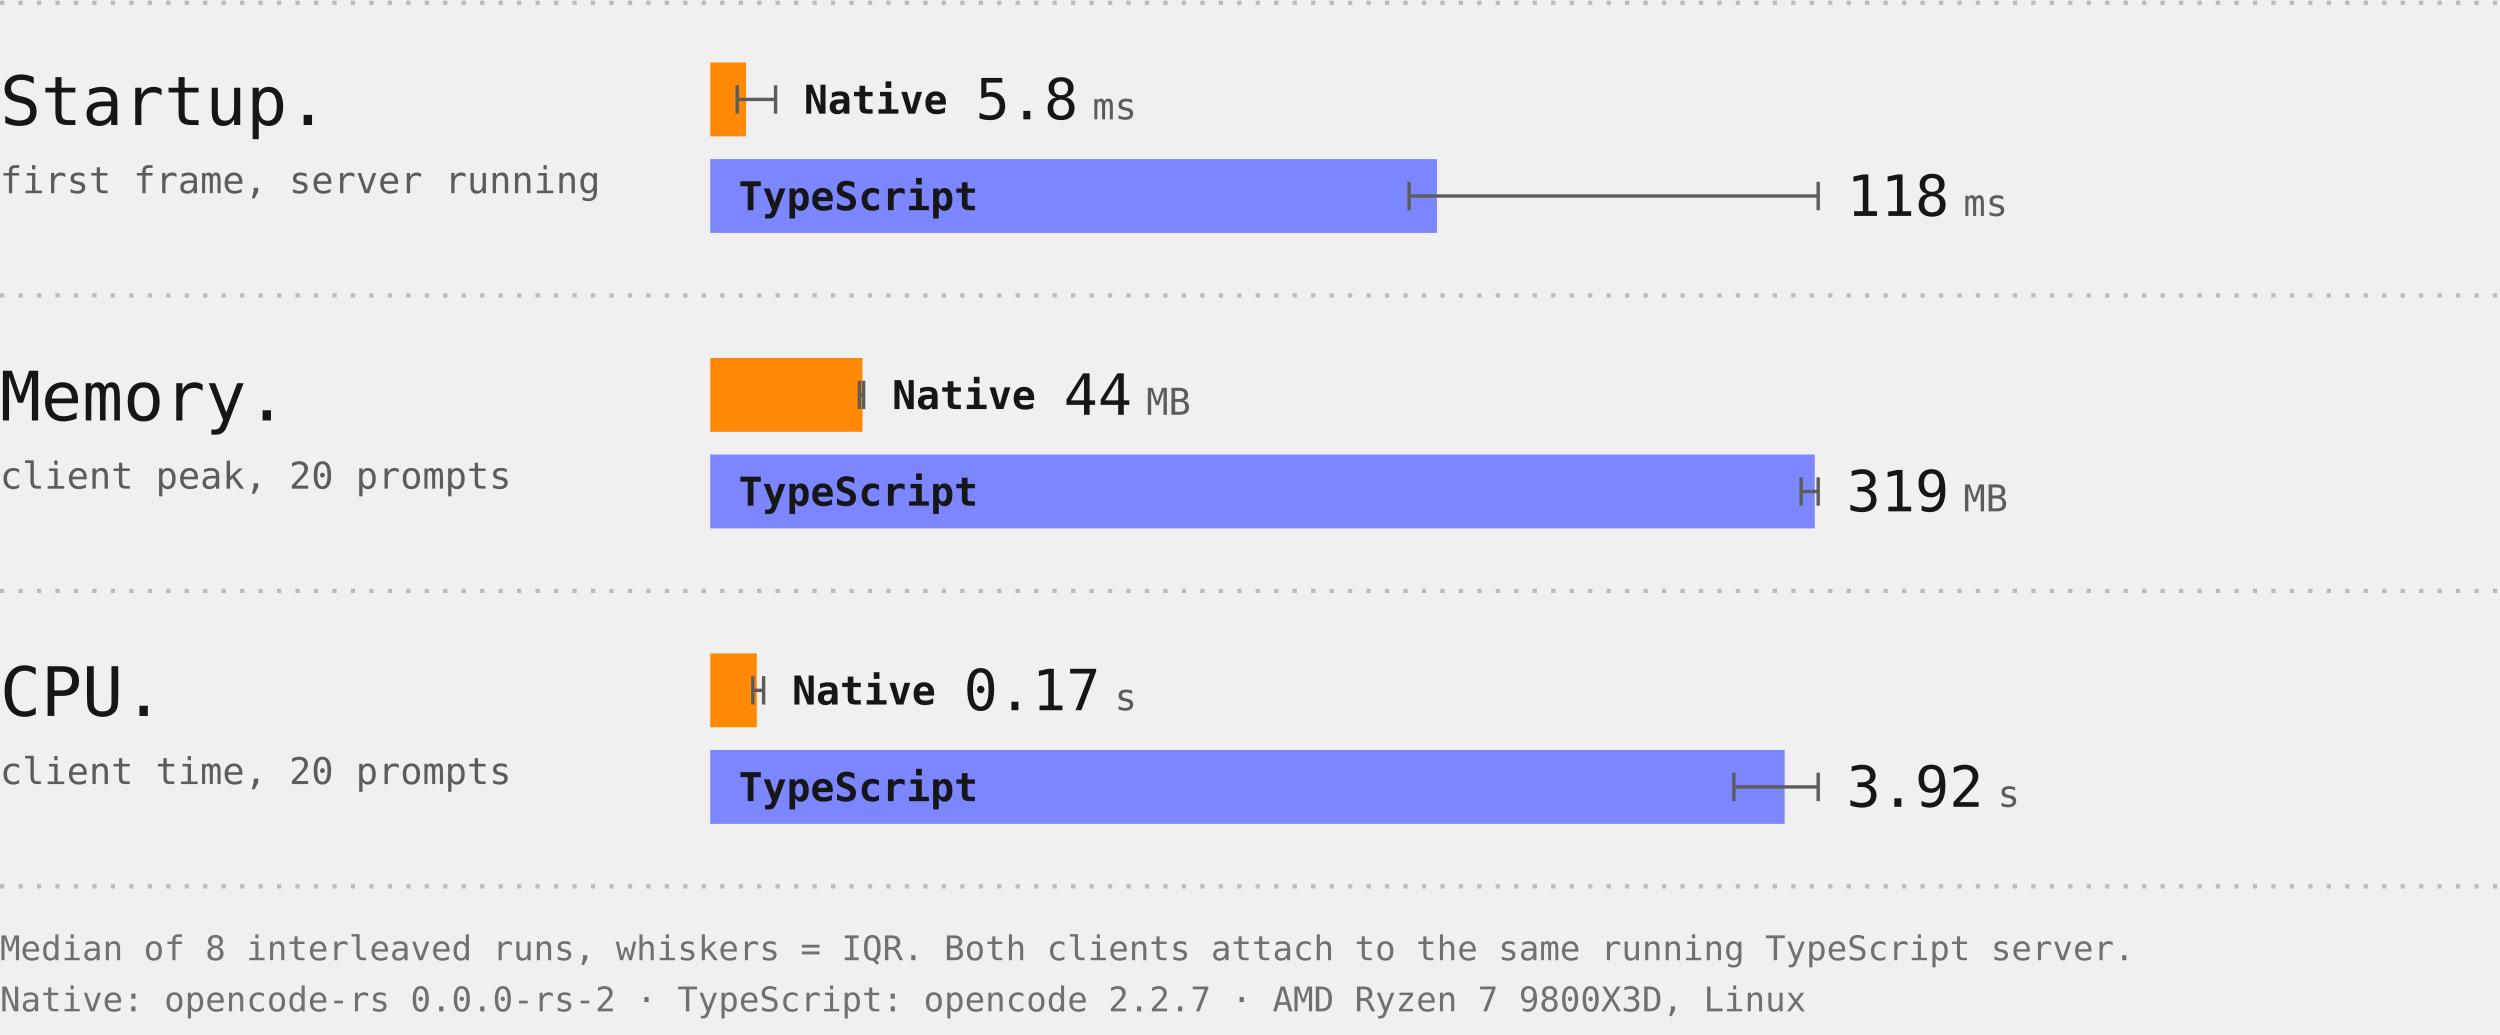
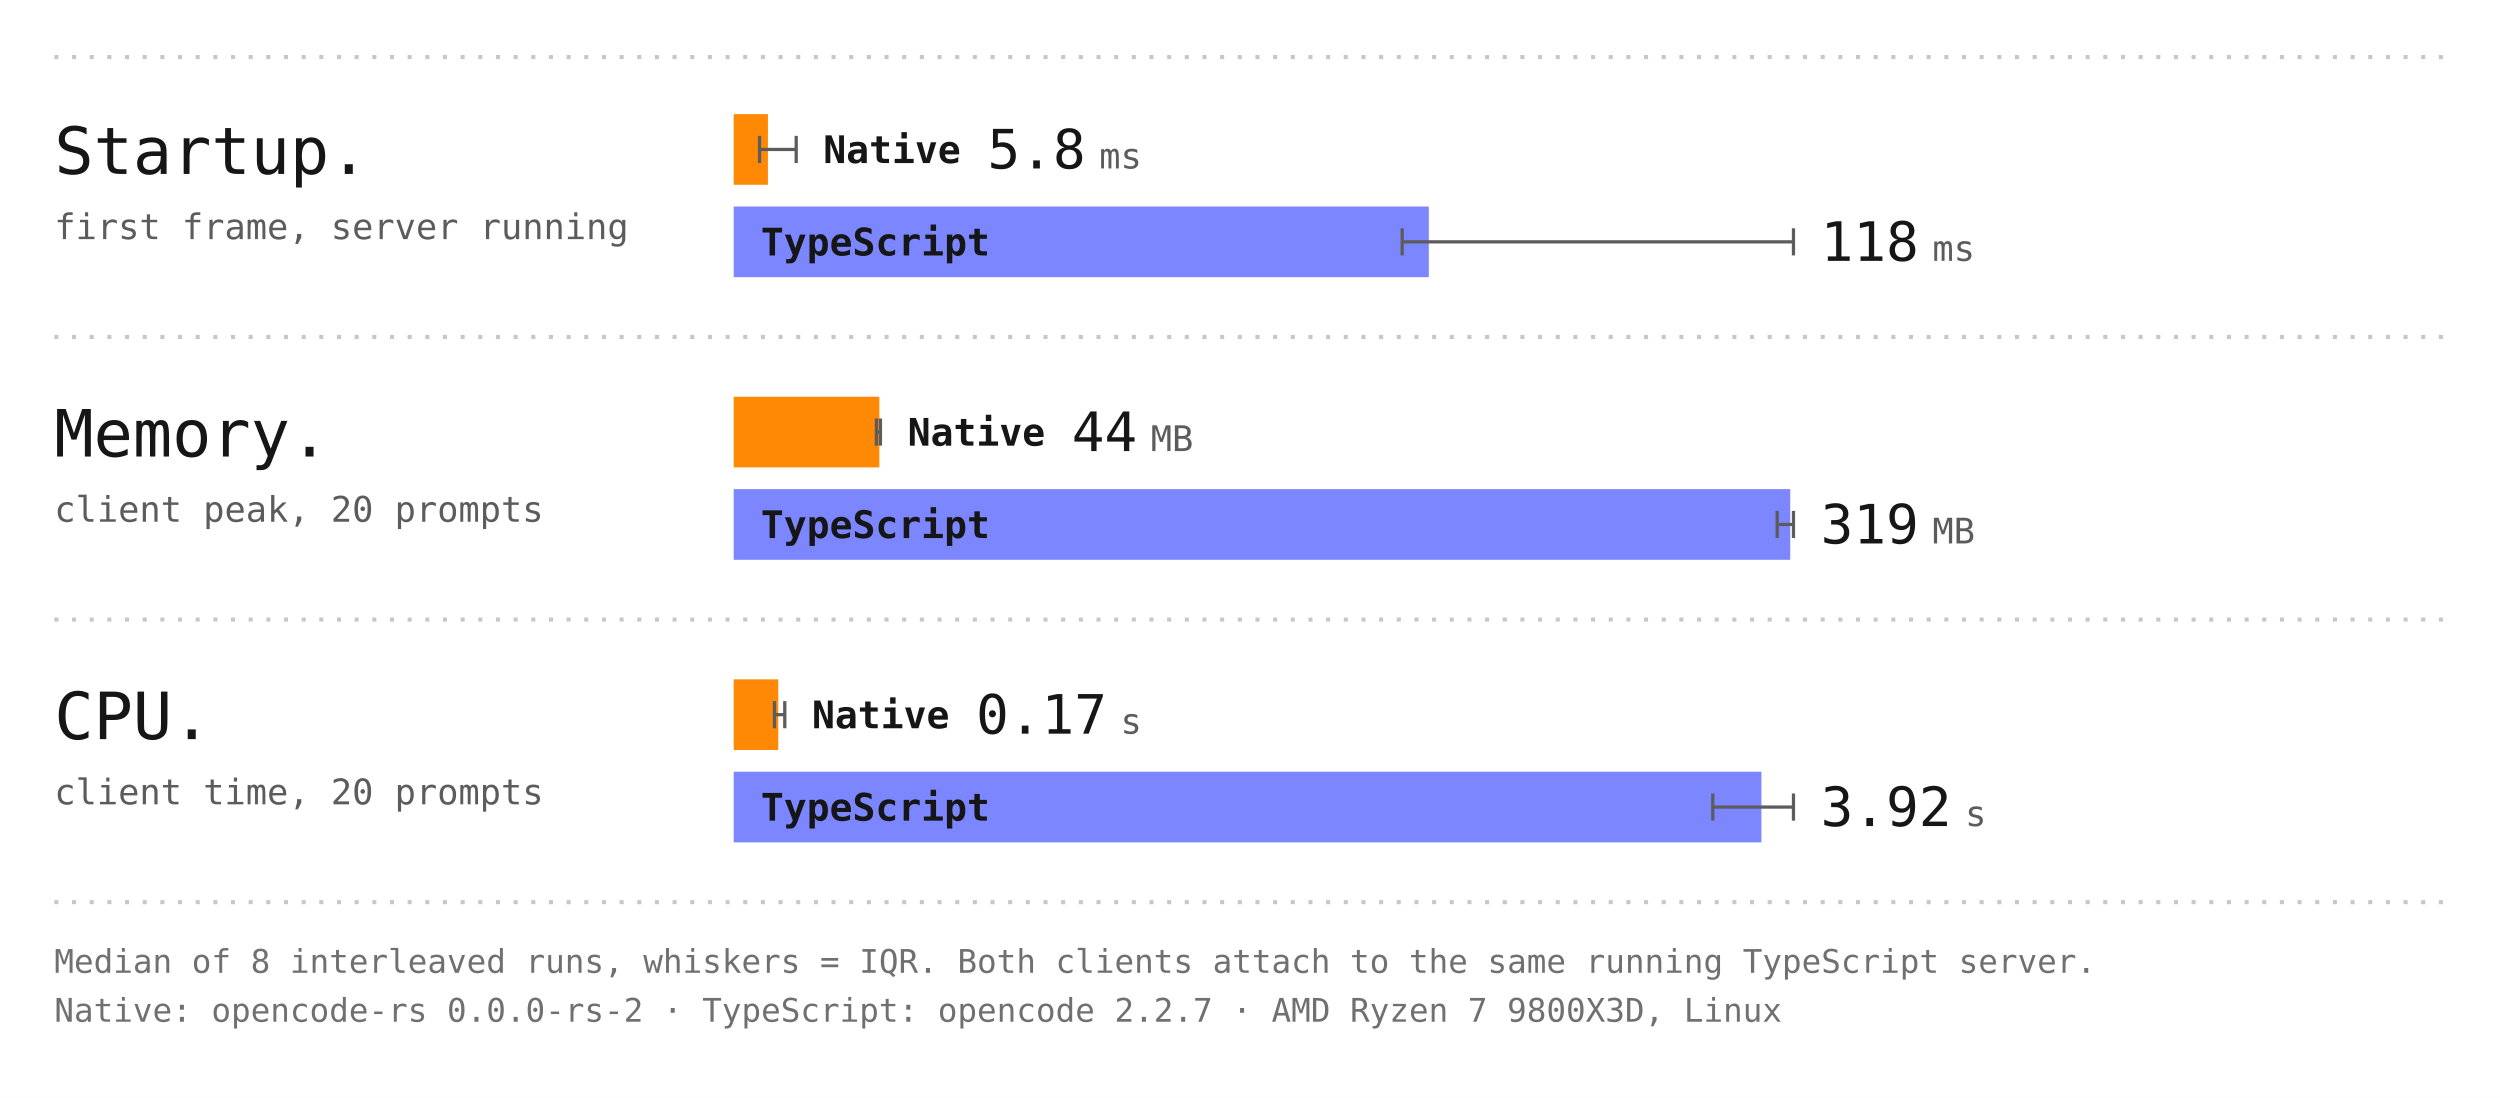
- <svg xmlns="http://www.w3.org/2000/svg" width="880" height="364" viewBox="0 0 880 364" role="img" aria-label="Client only, server already running. Startup: Native 5.8 ms, TypeScript 118 ms. Memory: 44 MB vs 319 MB. CPU: 0.17 s vs 3.92 s.">
+ <svg xmlns="http://www.w3.org/2000/svg" width="920" height="404" viewBox="0 0 920 404" role="img" aria-label="Client only, server already running. Startup: Native 5.8 ms, TypeScript 118 ms. Memory: 44 MB vs 319 MB. CPU: 0.17 s vs 3.92 s.">
  <style>
text{font-family:"JetBrains Mono","SF Mono",ui-monospace,Menlo,Consolas,"DejaVu Sans Mono","Liberation Mono",monospace;fill:#161616}
.m{fill:#5c5c5c}.s{fill:#707070;font-size:12px}.b{font-weight:700}.on{fill:#161616;font-weight:700}
.n{fill:#ff8904}.t{fill:#7c86ff}.nl{fill:#ff8904;fill-opacity:.35}.tl{fill:#7c86ff;fill-opacity:.35}
.w{stroke:#5c5c5c;stroke-width:1.2}.d{stroke:rgba(0,0,0,.22);stroke-width:1.5;stroke-dasharray:1.5 5}
</style>
-   <path class="d" d="M0 1H880" />
-   <text x="0" y="44" font-size="24">Startup.</text>
-   <text class="m" x="0" y="68" font-size="13">first frame, server running</text>
-   <rect class="n" x="250" y="22" width="12.6" height="26" />
-   <path class="w" d="M259.5 35H273.0M259.5 30v10M273.0 30v10" />
-   <text class="b" x="282.967" y="40" font-size="14">Native</text>
-   <text x="343.4" y="42" font-size="20">5.8<tspan class="m" font-size="13" dx="5">ms</tspan>
-   </text>
-   <rect class="t" x="250" y="56" width="255.8" height="26" />
-   <path class="w" d="M496.0 69H640.0M496.0 64v10M640.0 64v10" />
-   <text class="on" x="260" y="74" font-size="14">TypeScript</text>
-   <text x="650.0" y="76" font-size="20">118<tspan class="m" font-size="13" dx="5">ms</tspan>
-   </text>
-   <path class="d" d="M0 104H880" />
-   <text x="0" y="148" font-size="24">Memory.</text>
-   <text class="m" x="0" y="172" font-size="13">client peak, 20 prompts</text>
-   <rect class="n" x="250" y="126" width="53.6" height="26" />
-   <path class="w" d="M302.5 139H304.0M302.5 134v10M304.0 134v10" />
-   <text class="b" x="314.032" y="144" font-size="14">Native</text>
-   <text x="374.4" y="146" font-size="20">44<tspan class="m" font-size="13" dx="5">MB</tspan>
-   </text>
-   <rect class="t" x="250" y="160" width="388.8" height="26" />
-   <path class="w" d="M634.0 173H640.0M634.0 168v10M640.0 168v10" />
-   <text class="on" x="260" y="178" font-size="14">TypeScript</text>
-   <text x="650.0" y="180" font-size="20">319<tspan class="m" font-size="13" dx="5">MB</tspan>
-   </text>
-   <path class="d" d="M0 208H880" />
-   <text x="0" y="252" font-size="24">CPU.</text>
-   <text class="m" x="0" y="276" font-size="13">client time, 20 prompts</text>
-   <rect class="n" x="250" y="230" width="16.4" height="26" />
-   <path class="w" d="M265.0 243H268.8M265.0 238v10M268.8 238v10" />
-   <text class="b" x="278.813" y="248" font-size="14">Native</text>
-   <text x="339.2" y="250" font-size="20">0.17<tspan class="m" font-size="13" dx="5">s</tspan>
-   </text>
-   <rect class="t" x="250" y="264" width="378.2" height="26" />
-   <path class="w" d="M610.3 277H640.0M610.3 272v10M640.0 272v10" />
-   <text class="on" x="260" y="282" font-size="14">TypeScript</text>
-   <text x="650.0" y="284" font-size="20">3.92<tspan class="m" font-size="13" dx="5">s</tspan>
-   </text>
-   <path class="d" d="M0 312H880" />
-   <text class="s" x="0" y="338">Median of 8 interleaved runs, whiskers = IQR. Both clients attach to the same running TypeScript server.</text>
-   <text class="s" x="0" y="356">Native: opencode-rs 0.0.0-rs-2 · TypeScript: opencode 2.2.7 · AMD Ryzen 7 9800X3D, Linux</text>
+   <rect width="100%" height="100%" fill="#ffffff" />
+   <g transform="translate(20 20)">
+     <path class="d" d="M0 1H880" />
+     <text x="0" y="44" font-size="24">Startup.</text>
+     <text class="m" x="0" y="68" font-size="13">first frame, server running</text>
+     <rect class="n" x="250" y="22" width="12.6" height="26" />
+     <path class="w" d="M259.5 35H273.0M259.5 30v10M273.0 30v10" />
+     <text class="b" x="282.967" y="40" font-size="14">Native</text>
+     <text x="343.4" y="42" font-size="20">5.8<tspan class="m" font-size="13" dx="5">ms</tspan>
+     </text>
+     <rect class="t" x="250" y="56" width="255.8" height="26" />
+     <path class="w" d="M496.0 69H640.0M496.0 64v10M640.0 64v10" />
+     <text class="on" x="260" y="74" font-size="14">TypeScript</text>
+     <text x="650.0" y="76" font-size="20">118<tspan class="m" font-size="13" dx="5">ms</tspan>
+     </text>
+     <path class="d" d="M0 104H880" />
+     <text x="0" y="148" font-size="24">Memory.</text>
+     <text class="m" x="0" y="172" font-size="13">client peak, 20 prompts</text>
+     <rect class="n" x="250" y="126" width="53.6" height="26" />
+     <path class="w" d="M302.5 139H304.0M302.5 134v10M304.0 134v10" />
+     <text class="b" x="314.032" y="144" font-size="14">Native</text>
+     <text x="374.4" y="146" font-size="20">44<tspan class="m" font-size="13" dx="5">MB</tspan>
+     </text>
+     <rect class="t" x="250" y="160" width="388.8" height="26" />
+     <path class="w" d="M634.0 173H640.0M634.0 168v10M640.0 168v10" />
+     <text class="on" x="260" y="178" font-size="14">TypeScript</text>
+     <text x="650.0" y="180" font-size="20">319<tspan class="m" font-size="13" dx="5">MB</tspan>
+     </text>
+     <path class="d" d="M0 208H880" />
+     <text x="0" y="252" font-size="24">CPU.</text>
+     <text class="m" x="0" y="276" font-size="13">client time, 20 prompts</text>
+     <rect class="n" x="250" y="230" width="16.4" height="26" />
+     <path class="w" d="M265.0 243H268.8M265.0 238v10M268.8 238v10" />
+     <text class="b" x="278.813" y="248" font-size="14">Native</text>
+     <text x="339.2" y="250" font-size="20">0.17<tspan class="m" font-size="13" dx="5">s</tspan>
+     </text>
+     <rect class="t" x="250" y="264" width="378.2" height="26" />
+     <path class="w" d="M610.3 277H640.0M610.3 272v10M640.0 272v10" />
+     <text class="on" x="260" y="282" font-size="14">TypeScript</text>
+     <text x="650.0" y="284" font-size="20">3.92<tspan class="m" font-size="13" dx="5">s</tspan>
+     </text>
+     <path class="d" d="M0 312H880" />
+     <text class="s" x="0" y="338">Median of 8 interleaved runs, whiskers = IQR. Both clients attach to the same running TypeScript server.</text>
+     <text class="s" x="0" y="356">Native: opencode-rs 0.0.0-rs-2 · TypeScript: opencode 2.2.7 · AMD Ryzen 7 9800X3D, Linux</text>
+   </g>
</svg>
